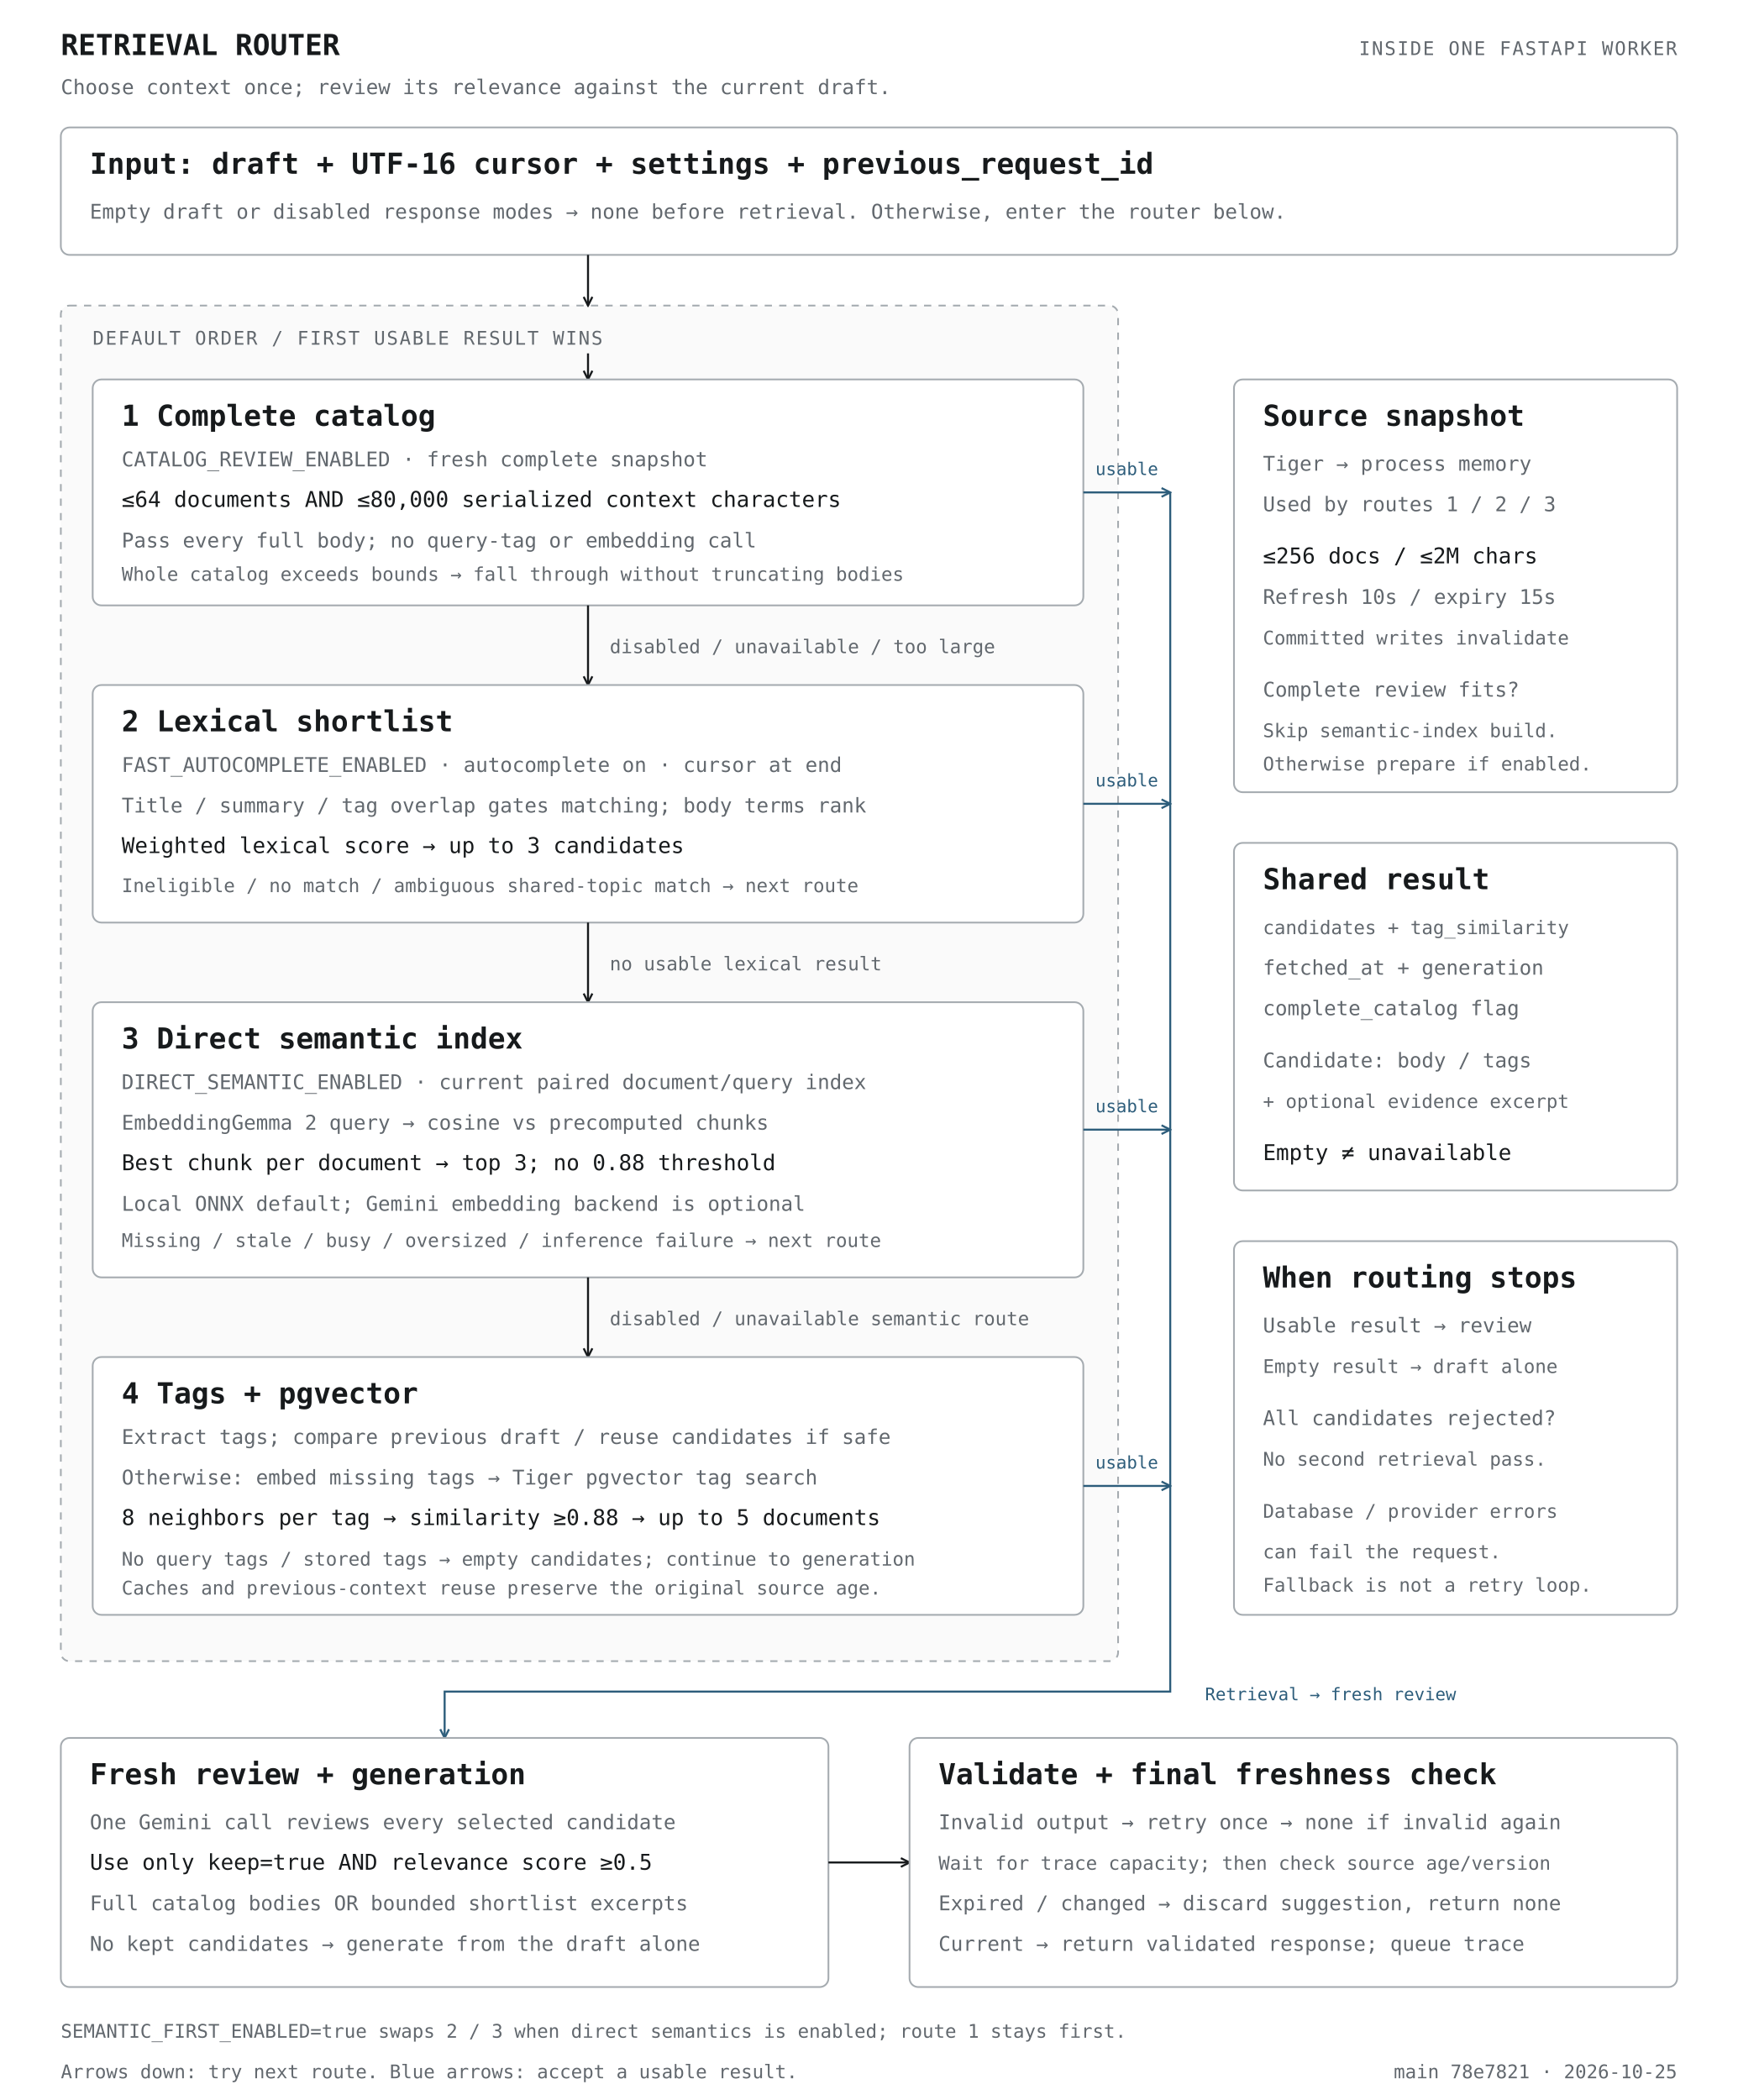
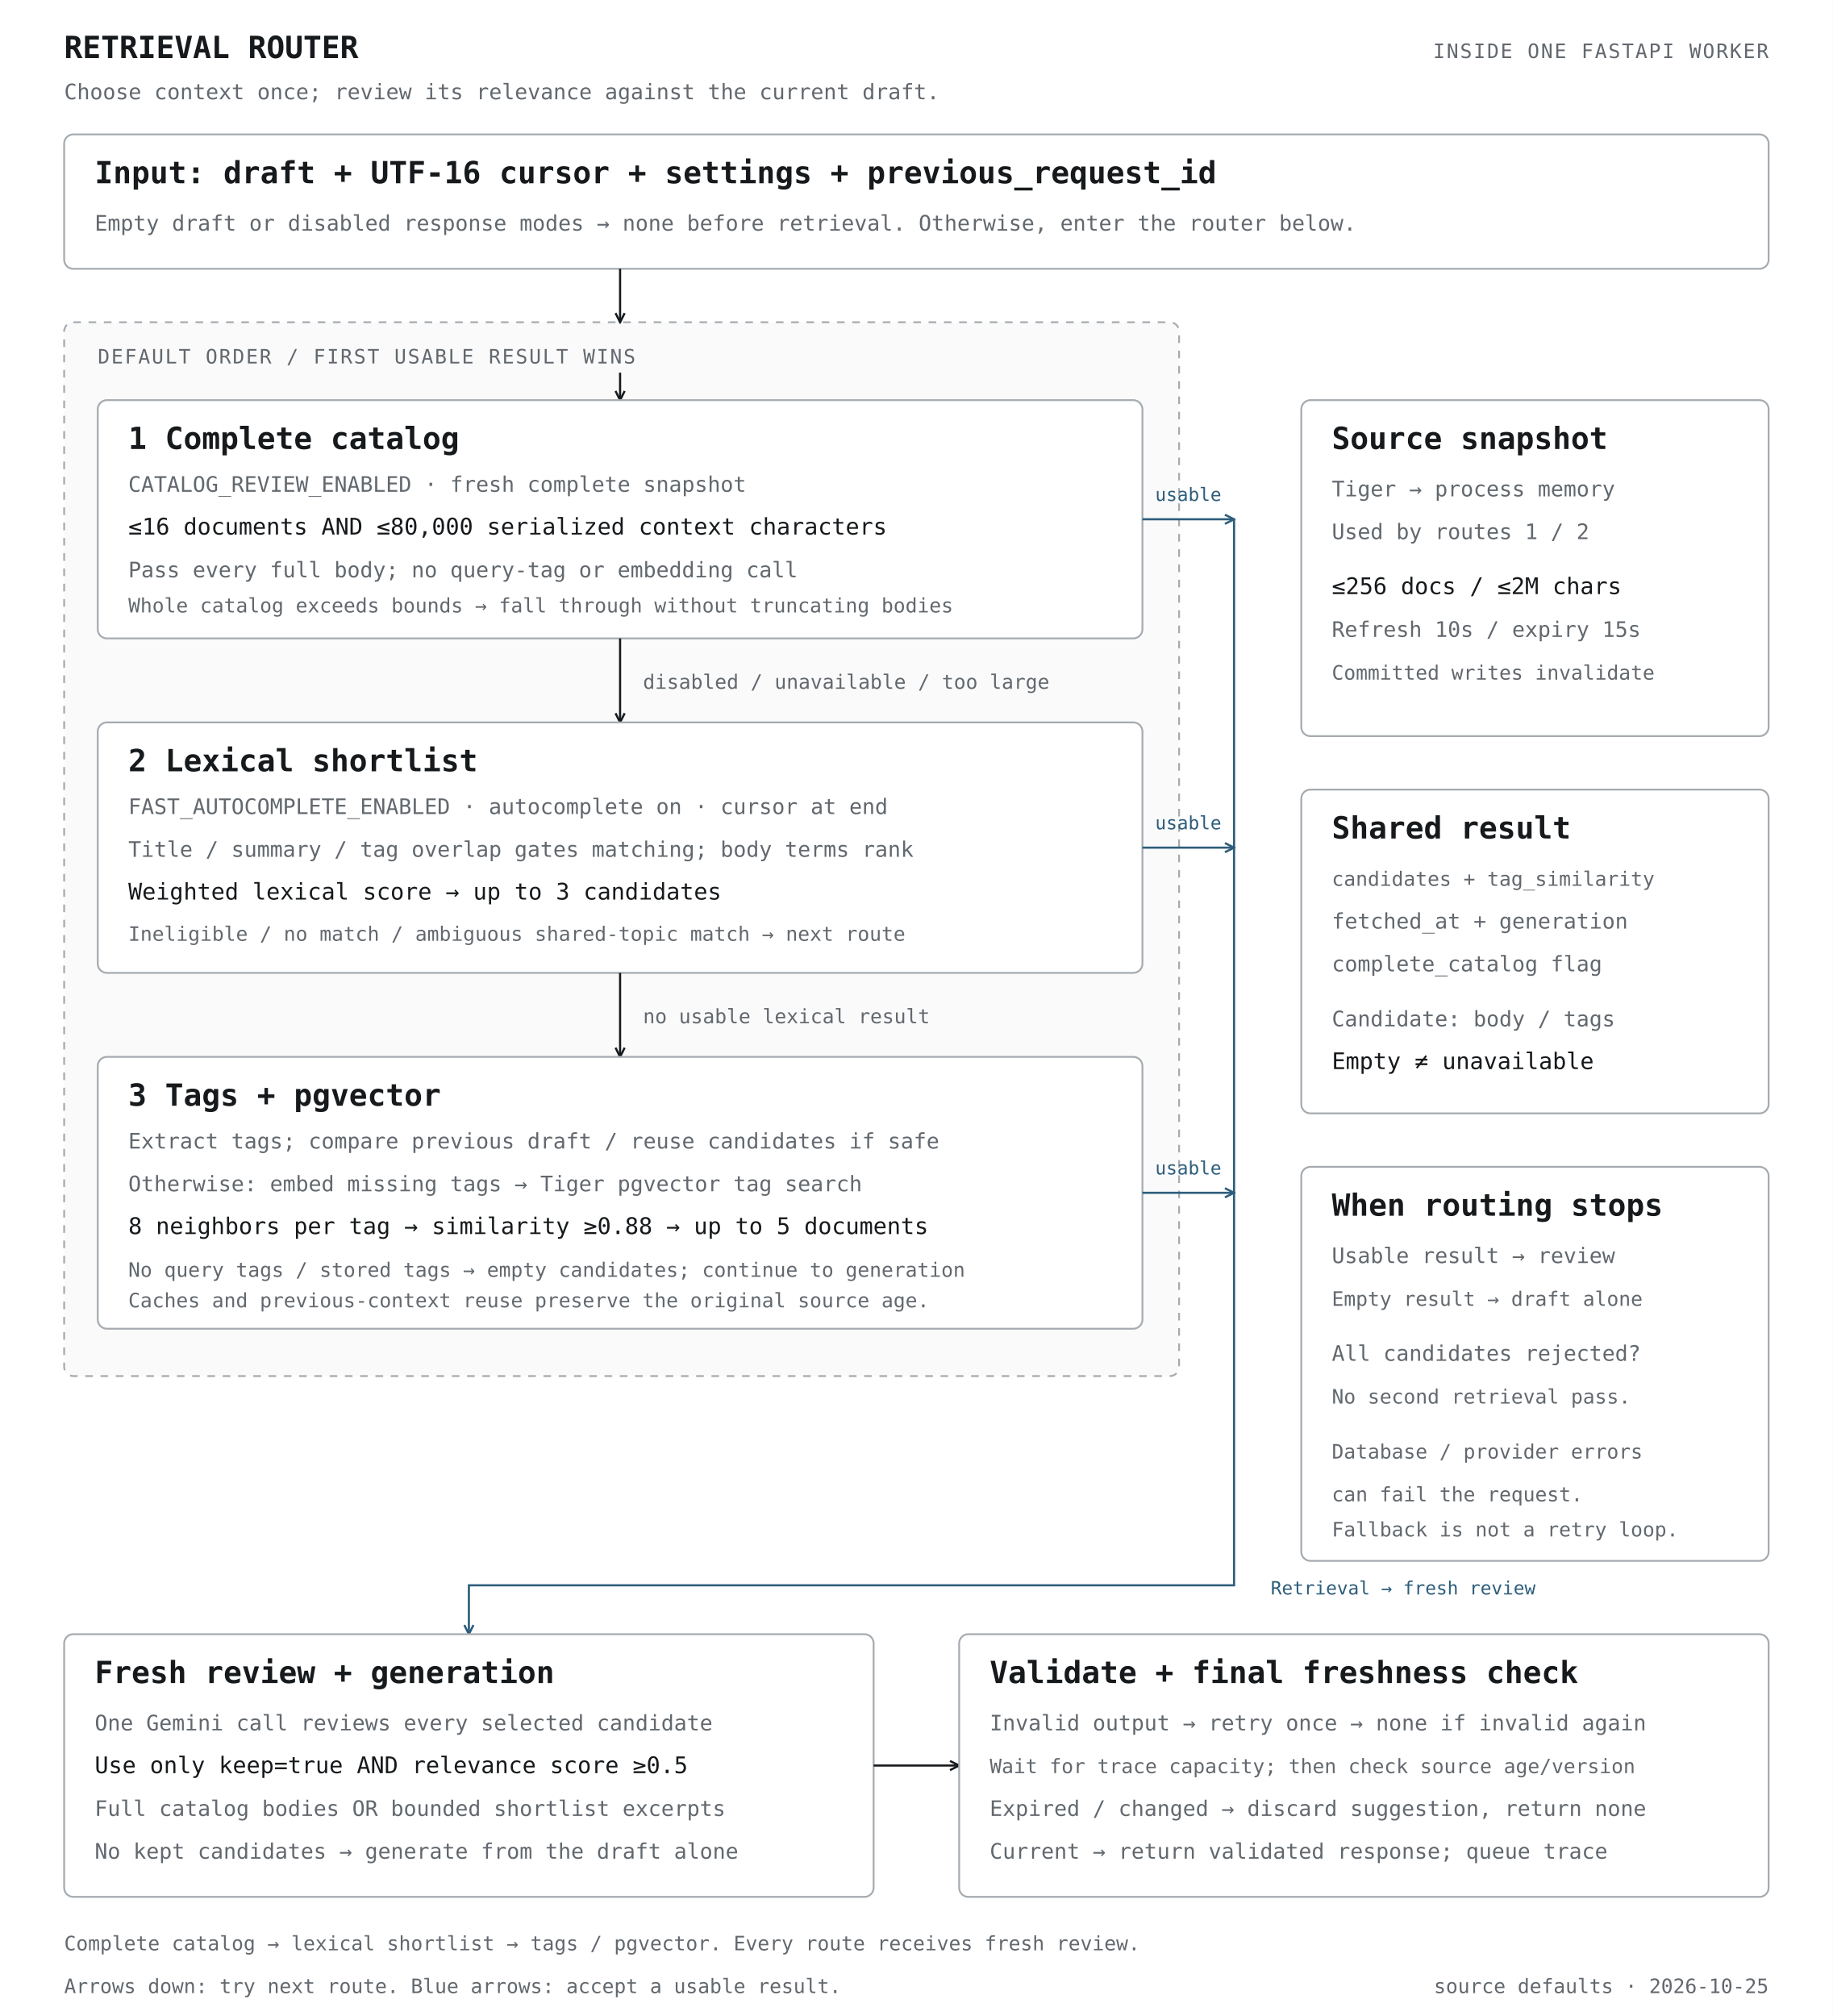
- <svg xmlns="http://www.w3.org/2000/svg" width="1200" height="1450" viewBox="0 0 1200 1450" role="img" aria-labelledby="title desc">
+ <svg xmlns="http://www.w3.org/2000/svg" width="1200" height="1320" viewBox="0 0 1200 1320" role="img" aria-labelledby="title desc">
  <defs>
    <marker id="arrow" markerWidth="8" markerHeight="8" refX="7" refY="4" orient="auto" markerUnits="userSpaceOnUse">
      <path d="M1 1 L7 4 L1 7" fill="none" stroke="#171a1c" stroke-width="1.4" />
    </marker>
    <marker id="selected-arrow" markerWidth="8" markerHeight="8" refX="7" refY="4" orient="auto" markerUnits="userSpaceOnUse">
      <path d="M1 1 L7 4 L1 7" fill="none" stroke="#2d5d7b" stroke-width="1.4" />
    </marker>
  </defs>
  <style>text{font-family:ui-monospace,SFMono-Regular,Menlo,Consolas,monospace;fill:#171a1c;font-size:15px}.title{font-size:20px;font-weight:600}.meta{font-size:14px;fill:#62686e}.small{font-size:13px;fill:#62686e}.label{font-size:13px;fill:#62686e;letter-spacing:1px}.selected{font-size:12px;fill:#2d5d7b}</style>
-   <rect width="1200" height="1450" fill="#ffffff" />
+   <rect width="1200" height="1320" fill="#ffffff" />
  <text x="42" y="38" class="title" text-anchor="start">RETRIEVAL ROUTER</text>
  <text x="1158" y="38" class="label" text-anchor="end">INSIDE ONE FASTAPI WORKER</text>
  <text x="42" y="65" class="meta" text-anchor="start">Choose context once; review its relevance against the current draft.</text>
  <g data-card="Input: draft + UTF-16 cursor + settings + previous_request_id" data-bounds="42,88,1116,88">
    <rect x="42" y="88" width="1116" height="88" rx="6" fill="#ffffff" stroke="#a5abb0" stroke-width="1.2" />
    <text x="62" y="120" class="title" text-anchor="start">Input: draft + UTF-16 cursor + settings + previous_request_id</text>
    <text x="62" y="151" class="meta" text-anchor="start">Empty draft or disabled response modes → none before retrieval. Otherwise, enter the router below.</text>
  </g>
-   <rect x="42" y="211" width="730" height="936" rx="6" fill="#fafafa" stroke="#a5abb0" stroke-width="1.2" stroke-dasharray="5 5" />
+   <rect x="42" y="211" width="730" height="690" rx="6" fill="#fafafa" stroke="#a5abb0" stroke-width="1.2" stroke-dasharray="5 5" />
  <text x="64" y="238" class="label" text-anchor="start">DEFAULT ORDER / FIRST USABLE RESULT WINS</text>
  <path d="M406 176 V211" fill="none" stroke="#171a1c" stroke-width="1.4" marker-end="url(#arrow)" />
  <path d="M406 244 V262" fill="none" stroke="#171a1c" stroke-width="1.4" marker-end="url(#arrow)" />
  <g data-card="1  Complete catalog" data-bounds="64,262,684,156">
    <rect x="64" y="262" width="684" height="156" rx="6" fill="#ffffff" stroke="#a5abb0" stroke-width="1.2" />
    <text x="84" y="294" class="title" text-anchor="start">1  Complete catalog</text>
    <text x="84" y="322" class="meta" text-anchor="start">CATALOG_REVIEW_ENABLED · fresh complete snapshot</text>
-     <text x="84" y="350" class="" text-anchor="start">≤64 documents AND ≤80,000 serialized context characters</text>
+     <text x="84" y="350" class="" text-anchor="start">≤16 documents AND ≤80,000 serialized context characters</text>
    <text x="84" y="378" class="meta" text-anchor="start">Pass every full body; no query-tag or embedding call</text>
    <text x="84" y="401" class="small" text-anchor="start">Whole catalog exceeds bounds → fall through without truncating bodies</text>
  </g>
  <path d="M406 418 V473" fill="none" stroke="#171a1c" stroke-width="1.4" marker-end="url(#arrow)" />
  <text x="421" y="451" class="small" text-anchor="start">disabled / unavailable / too large</text>
  <g data-card="2  Lexical shortlist" data-bounds="64,473,684,164">
    <rect x="64" y="473" width="684" height="164" rx="6" fill="#ffffff" stroke="#a5abb0" stroke-width="1.2" />
    <text x="84" y="505" class="title" text-anchor="start">2  Lexical shortlist</text>
    <text x="84" y="533" class="meta" text-anchor="start">FAST_AUTOCOMPLETE_ENABLED · autocomplete on · cursor at end</text>
    <text x="84" y="561" class="meta" text-anchor="start">Title / summary / tag overlap gates matching; body terms rank</text>
    <text x="84" y="589" class="" text-anchor="start">Weighted lexical score → up to 3 candidates</text>
    <text x="84" y="616" class="small" text-anchor="start">Ineligible / no match / ambiguous shared-topic match → next route</text>
  </g>
  <path d="M406 637 V692" fill="none" stroke="#171a1c" stroke-width="1.4" marker-end="url(#arrow)" />
  <text x="421" y="670" class="small" text-anchor="start">no usable lexical result</text>
-   <g data-card="3  Direct semantic index" data-bounds="64,692,684,190">
-     <rect x="64" y="692" width="684" height="190" rx="6" fill="#ffffff" stroke="#a5abb0" stroke-width="1.2" />
-     <text x="84" y="724" class="title" text-anchor="start">3  Direct semantic index</text>
-     <text x="84" y="752" class="meta" text-anchor="start">DIRECT_SEMANTIC_ENABLED · current paired document/query index</text>
-     <text x="84" y="780" class="meta" text-anchor="start">EmbeddingGemma 2 query → cosine vs precomputed chunks</text>
-     <text x="84" y="808" class="" text-anchor="start">Best chunk per document → top 3; no 0.88 threshold</text>
-     <text x="84" y="836" class="meta" text-anchor="start">Local ONNX default; Gemini embedding backend is optional</text>
-     <text x="84" y="861" class="small" text-anchor="start">Missing / stale / busy / oversized / inference failure → next route</text>
-   </g>
-   <path d="M406 882 V937" fill="none" stroke="#171a1c" stroke-width="1.4" marker-end="url(#arrow)" />
-   <text x="421" y="915" class="small" text-anchor="start">disabled / unavailable semantic route</text>
-   <g data-card="4  Tags + pgvector" data-bounds="64,937,684,178">
-     <rect x="64" y="937" width="684" height="178" rx="6" fill="#ffffff" stroke="#a5abb0" stroke-width="1.2" />
-     <text x="84" y="969" class="title" text-anchor="start">4  Tags + pgvector</text>
-     <text x="84" y="997" class="meta" text-anchor="start">Extract tags; compare previous draft / reuse candidates if safe</text>
-     <text x="84" y="1025" class="meta" text-anchor="start">Otherwise: embed missing tags → Tiger pgvector tag search</text>
-     <text x="84" y="1053" class="" text-anchor="start">8 neighbors per tag → similarity ≥0.88 → up to 5 documents</text>
-     <text x="84" y="1081" class="small" text-anchor="start">No query tags / stored tags → empty candidates; continue to generation</text>
-     <text x="84" y="1101" class="small" text-anchor="start">Caches and previous-context reuse preserve the original source age.</text>
+   <g data-card="3  Tags + pgvector" data-bounds="64,692,684,178">
+     <rect x="64" y="692" width="684" height="178" rx="6" fill="#ffffff" stroke="#a5abb0" stroke-width="1.2" />
+     <text x="84" y="724" class="title" text-anchor="start">3  Tags + pgvector</text>
+     <text x="84" y="752" class="meta" text-anchor="start">Extract tags; compare previous draft / reuse candidates if safe</text>
+     <text x="84" y="780" class="meta" text-anchor="start">Otherwise: embed missing tags → Tiger pgvector tag search</text>
+     <text x="84" y="808" class="" text-anchor="start">8 neighbors per tag → similarity ≥0.88 → up to 5 documents</text>
+     <text x="84" y="836" class="small" text-anchor="start">No query tags / stored tags → empty candidates; continue to generation</text>
+     <text x="84" y="856" class="small" text-anchor="start">Caches and previous-context reuse preserve the original source age.</text>
  </g>
  <path d="M748 340 H808" fill="none" stroke="#2d5d7b" stroke-width="1.4" marker-end="url(#selected-arrow)" />
  <text x="778" y="328" class="selected" text-anchor="middle">usable</text>
  <path d="M748 555 H808" fill="none" stroke="#2d5d7b" stroke-width="1.4" marker-end="url(#selected-arrow)" />
  <text x="778" y="543" class="selected" text-anchor="middle">usable</text>
-   <path d="M748 780 H808" fill="none" stroke="#2d5d7b" stroke-width="1.4" marker-end="url(#selected-arrow)" />
-   <text x="778" y="768" class="selected" text-anchor="middle">usable</text>
-   <path d="M748 1026 H808" fill="none" stroke="#2d5d7b" stroke-width="1.4" marker-end="url(#selected-arrow)" />
-   <text x="778" y="1014" class="selected" text-anchor="middle">usable</text>
-   <path d="M808 340 V1168 H307 V1200" fill="none" stroke="#2d5d7b" stroke-width="1.4" marker-end="url(#selected-arrow)" />
-   <text x="832" y="1174" class="selected" text-anchor="start">Retrieval → fresh review</text>
-   <g data-card="Source snapshot" data-bounds="852,262,306,285">
-     <rect x="852" y="262" width="306" height="285" rx="6" fill="#ffffff" stroke="#a5abb0" stroke-width="1.2" />
+   <path d="M748 781 H808" fill="none" stroke="#2d5d7b" stroke-width="1.4" marker-end="url(#selected-arrow)" />
+   <text x="778" y="769" class="selected" text-anchor="middle">usable</text>
+   <path d="M808 340 V1038 H307 V1070" fill="none" stroke="#2d5d7b" stroke-width="1.4" marker-end="url(#selected-arrow)" />
+   <text x="832" y="1044" class="selected" text-anchor="start">Retrieval → fresh review</text>
+   <g data-card="Source snapshot" data-bounds="852,262,306,220">
+     <rect x="852" y="262" width="306" height="220" rx="6" fill="#ffffff" stroke="#a5abb0" stroke-width="1.2" />
    <text x="872" y="294" class="title" text-anchor="start">Source snapshot</text>
    <text x="872" y="325" class="meta" text-anchor="start">Tiger → process memory</text>
-     <text x="872" y="353" class="meta" text-anchor="start">Used by routes 1 / 2 / 3</text>
+     <text x="872" y="353" class="meta" text-anchor="start">Used by routes 1 / 2</text>
    <text x="872" y="389" class="" text-anchor="start">≤256 docs / ≤2M chars</text>
    <text x="872" y="417" class="meta" text-anchor="start">Refresh 10s / expiry 15s</text>
    <text x="872" y="445" class="small" text-anchor="start">Committed writes invalidate</text>
-     <text x="872" y="481" class="meta" text-anchor="start">Complete review fits?</text>
-     <text x="872" y="509" class="small" text-anchor="start">Skip semantic-index build.</text>
-     <text x="872" y="532" class="small" text-anchor="start">Otherwise prepare if enabled.</text>
  </g>
-   <g data-card="Shared result" data-bounds="852,582,306,240">
-     <rect x="852" y="582" width="306" height="240" rx="6" fill="#ffffff" stroke="#a5abb0" stroke-width="1.2" />
-     <text x="872" y="614" class="title" text-anchor="start">Shared result</text>
-     <text x="872" y="645" class="small" text-anchor="start">candidates + tag_similarity</text>
-     <text x="872" y="673" class="meta" text-anchor="start">fetched_at + generation</text>
-     <text x="872" y="701" class="meta" text-anchor="start">complete_catalog flag</text>
-     <text x="872" y="737" class="meta" text-anchor="start">Candidate: body / tags</text>
-     <text x="872" y="765" class="small" text-anchor="start">+ optional evidence excerpt</text>
-     <text x="872" y="801" class="" text-anchor="start">Empty ≠ unavailable</text>
+   <g data-card="Shared result" data-bounds="852,517,306,212">
+     <rect x="852" y="517" width="306" height="212" rx="6" fill="#ffffff" stroke="#a5abb0" stroke-width="1.2" />
+     <text x="872" y="549" class="title" text-anchor="start">Shared result</text>
+     <text x="872" y="580" class="small" text-anchor="start">candidates + tag_similarity</text>
+     <text x="872" y="608" class="meta" text-anchor="start">fetched_at + generation</text>
+     <text x="872" y="636" class="meta" text-anchor="start">complete_catalog flag</text>
+     <text x="872" y="672" class="meta" text-anchor="start">Candidate: body / tags</text>
+     <text x="872" y="700" class="" text-anchor="start">Empty ≠ unavailable</text>
  </g>
-   <g data-card="When routing stops" data-bounds="852,857,306,258">
-     <rect x="852" y="857" width="306" height="258" rx="6" fill="#ffffff" stroke="#a5abb0" stroke-width="1.2" />
-     <text x="872" y="889" class="title" text-anchor="start">When routing stops</text>
-     <text x="872" y="920" class="meta" text-anchor="start">Usable result → review</text>
-     <text x="872" y="948" class="small" text-anchor="start">Empty result → draft alone</text>
-     <text x="872" y="984" class="meta" text-anchor="start">All candidates rejected?</text>
-     <text x="872" y="1012" class="small" text-anchor="start">No second retrieval pass.</text>
-     <text x="872" y="1048" class="small" text-anchor="start">Database / provider errors</text>
-     <text x="872" y="1076" class="small" text-anchor="start">can fail the request.</text>
-     <text x="872" y="1099" class="small" text-anchor="start">Fallback is not a retry loop.</text>
+   <g data-card="When routing stops" data-bounds="852,764,306,258">
+     <rect x="852" y="764" width="306" height="258" rx="6" fill="#ffffff" stroke="#a5abb0" stroke-width="1.2" />
+     <text x="872" y="796" class="title" text-anchor="start">When routing stops</text>
+     <text x="872" y="827" class="meta" text-anchor="start">Usable result → review</text>
+     <text x="872" y="855" class="small" text-anchor="start">Empty result → draft alone</text>
+     <text x="872" y="891" class="meta" text-anchor="start">All candidates rejected?</text>
+     <text x="872" y="919" class="small" text-anchor="start">No second retrieval pass.</text>
+     <text x="872" y="955" class="small" text-anchor="start">Database / provider errors</text>
+     <text x="872" y="983" class="small" text-anchor="start">can fail the request.</text>
+     <text x="872" y="1006" class="small" text-anchor="start">Fallback is not a retry loop.</text>
  </g>
-   <g data-card="Fresh review + generation" data-bounds="42,1200,530,172">
-     <rect x="42" y="1200" width="530" height="172" rx="6" fill="#ffffff" stroke="#a5abb0" stroke-width="1.2" />
-     <text x="62" y="1232" class="title" text-anchor="start">Fresh review + generation</text>
-     <text x="62" y="1263" class="meta" text-anchor="start">One Gemini call reviews every selected candidate</text>
-     <text x="62" y="1291" class="" text-anchor="start">Use only keep=true AND relevance score ≥0.5</text>
-     <text x="62" y="1319" class="meta" text-anchor="start">Full catalog bodies OR bounded shortlist excerpts</text>
-     <text x="62" y="1347" class="meta" text-anchor="start">No kept candidates → generate from the draft alone</text>
+   <g data-card="Fresh review + generation" data-bounds="42,1070,530,172">
+     <rect x="42" y="1070" width="530" height="172" rx="6" fill="#ffffff" stroke="#a5abb0" stroke-width="1.2" />
+     <text x="62" y="1102" class="title" text-anchor="start">Fresh review + generation</text>
+     <text x="62" y="1133" class="meta" text-anchor="start">One Gemini call reviews every selected candidate</text>
+     <text x="62" y="1161" class="" text-anchor="start">Use only keep=true AND relevance score ≥0.5</text>
+     <text x="62" y="1189" class="meta" text-anchor="start">Full catalog bodies OR bounded shortlist excerpts</text>
+     <text x="62" y="1217" class="meta" text-anchor="start">No kept candidates → generate from the draft alone</text>
  </g>
-   <path d="M572 1286 H628" fill="none" stroke="#171a1c" stroke-width="1.4" marker-end="url(#arrow)" />
-   <g data-card="Validate + final freshness check" data-bounds="628,1200,530,172">
-     <rect x="628" y="1200" width="530" height="172" rx="6" fill="#ffffff" stroke="#a5abb0" stroke-width="1.2" />
-     <text x="648" y="1232" class="title" text-anchor="start">Validate + final freshness check</text>
-     <text x="648" y="1263" class="meta" text-anchor="start">Invalid output → retry once → none if invalid again</text>
-     <text x="648" y="1291" class="small" text-anchor="start">Wait for trace capacity; then check source age/version</text>
-     <text x="648" y="1319" class="meta" text-anchor="start">Expired / changed → discard suggestion, return none</text>
-     <text x="648" y="1347" class="meta" text-anchor="start">Current → return validated response; queue trace</text>
+   <path d="M572 1156 H628" fill="none" stroke="#171a1c" stroke-width="1.4" marker-end="url(#arrow)" />
+   <g data-card="Validate + final freshness check" data-bounds="628,1070,530,172">
+     <rect x="628" y="1070" width="530" height="172" rx="6" fill="#ffffff" stroke="#a5abb0" stroke-width="1.2" />
+     <text x="648" y="1102" class="title" text-anchor="start">Validate + final freshness check</text>
+     <text x="648" y="1133" class="meta" text-anchor="start">Invalid output → retry once → none if invalid again</text>
+     <text x="648" y="1161" class="small" text-anchor="start">Wait for trace capacity; then check source age/version</text>
+     <text x="648" y="1189" class="meta" text-anchor="start">Expired / changed → discard suggestion, return none</text>
+     <text x="648" y="1217" class="meta" text-anchor="start">Current → return validated response; queue trace</text>
  </g>
-   <text x="42" y="1407" class="small" text-anchor="start">SEMANTIC_FIRST_ENABLED=true swaps 2 / 3 when direct semantics is enabled; route 1 stays first.</text>
-   <text x="42" y="1435" class="small" text-anchor="start">Arrows down: try next route. Blue arrows: accept a usable result.</text>
-   <text x="1158" y="1435" class="small" text-anchor="end">main 78e7821 · 2026-10-25</text>
+   <text x="42" y="1277" class="small" text-anchor="start">Complete catalog → lexical shortlist → tags / pgvector. Every route receives fresh review.</text>
+   <text x="42" y="1305" class="small" text-anchor="start">Arrows down: try next route. Blue arrows: accept a usable result.</text>
+   <text x="1158" y="1305" class="small" text-anchor="end">source defaults · 2026-10-25</text>
</svg>
